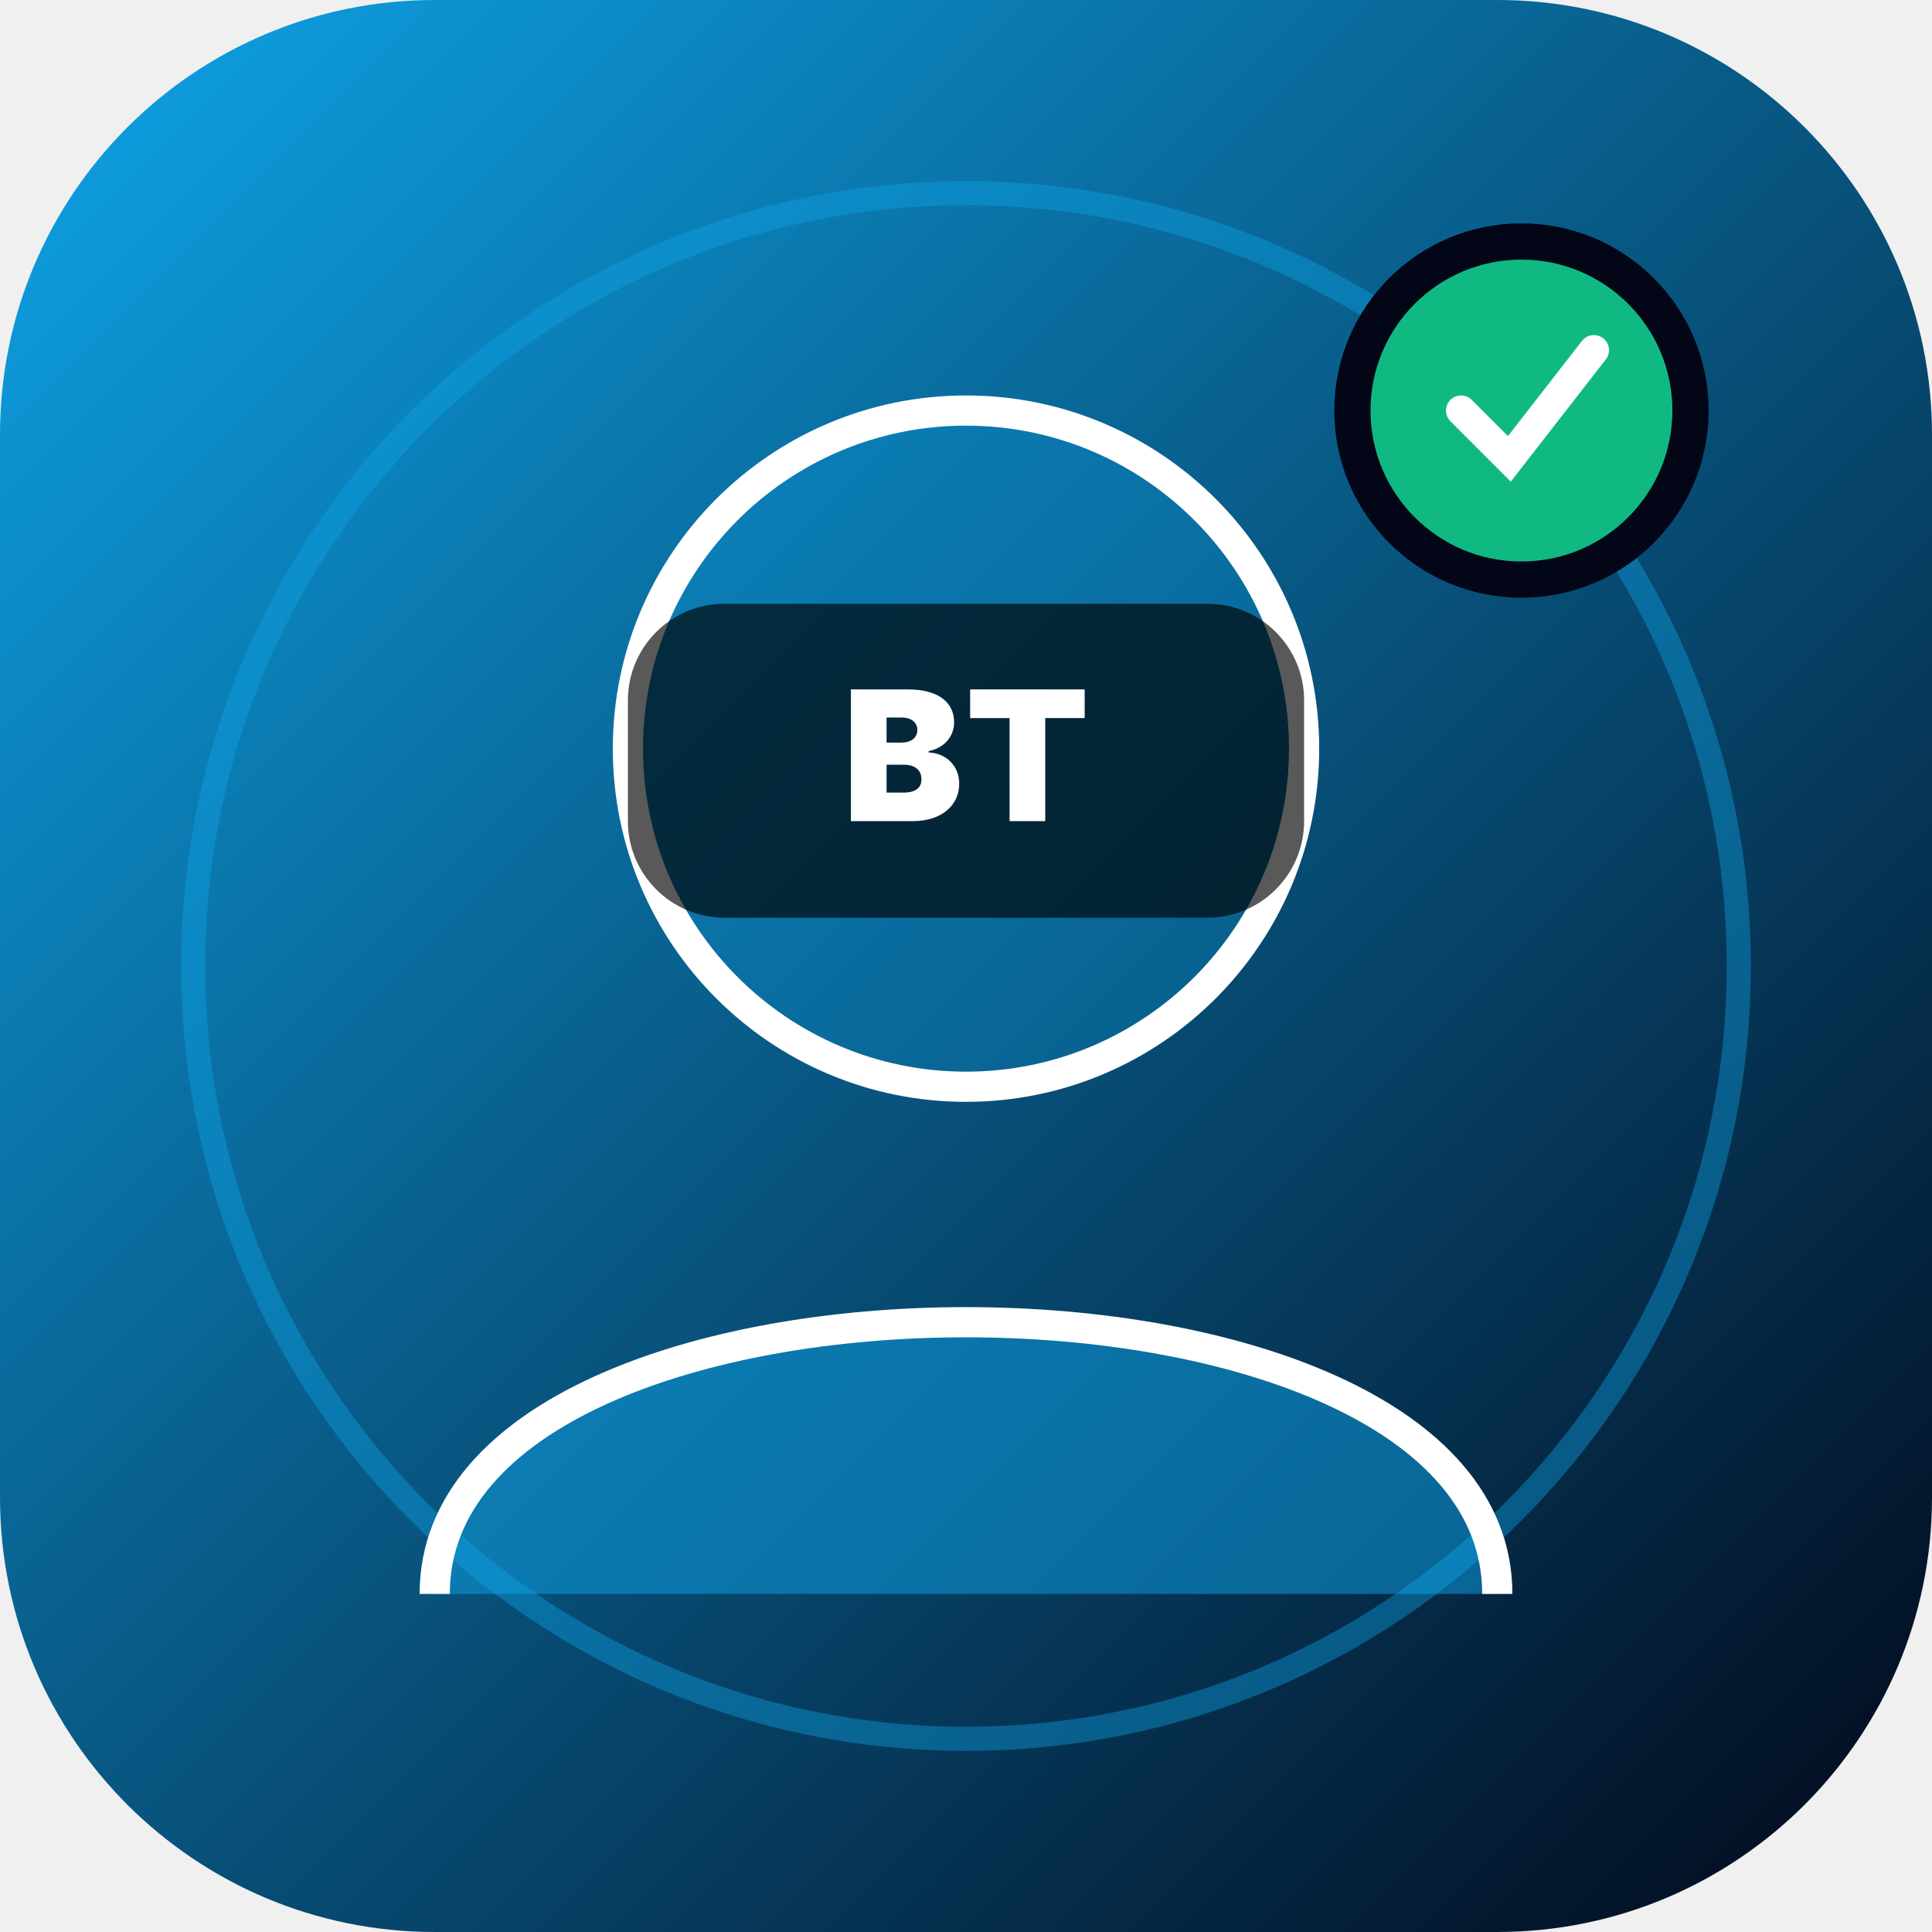
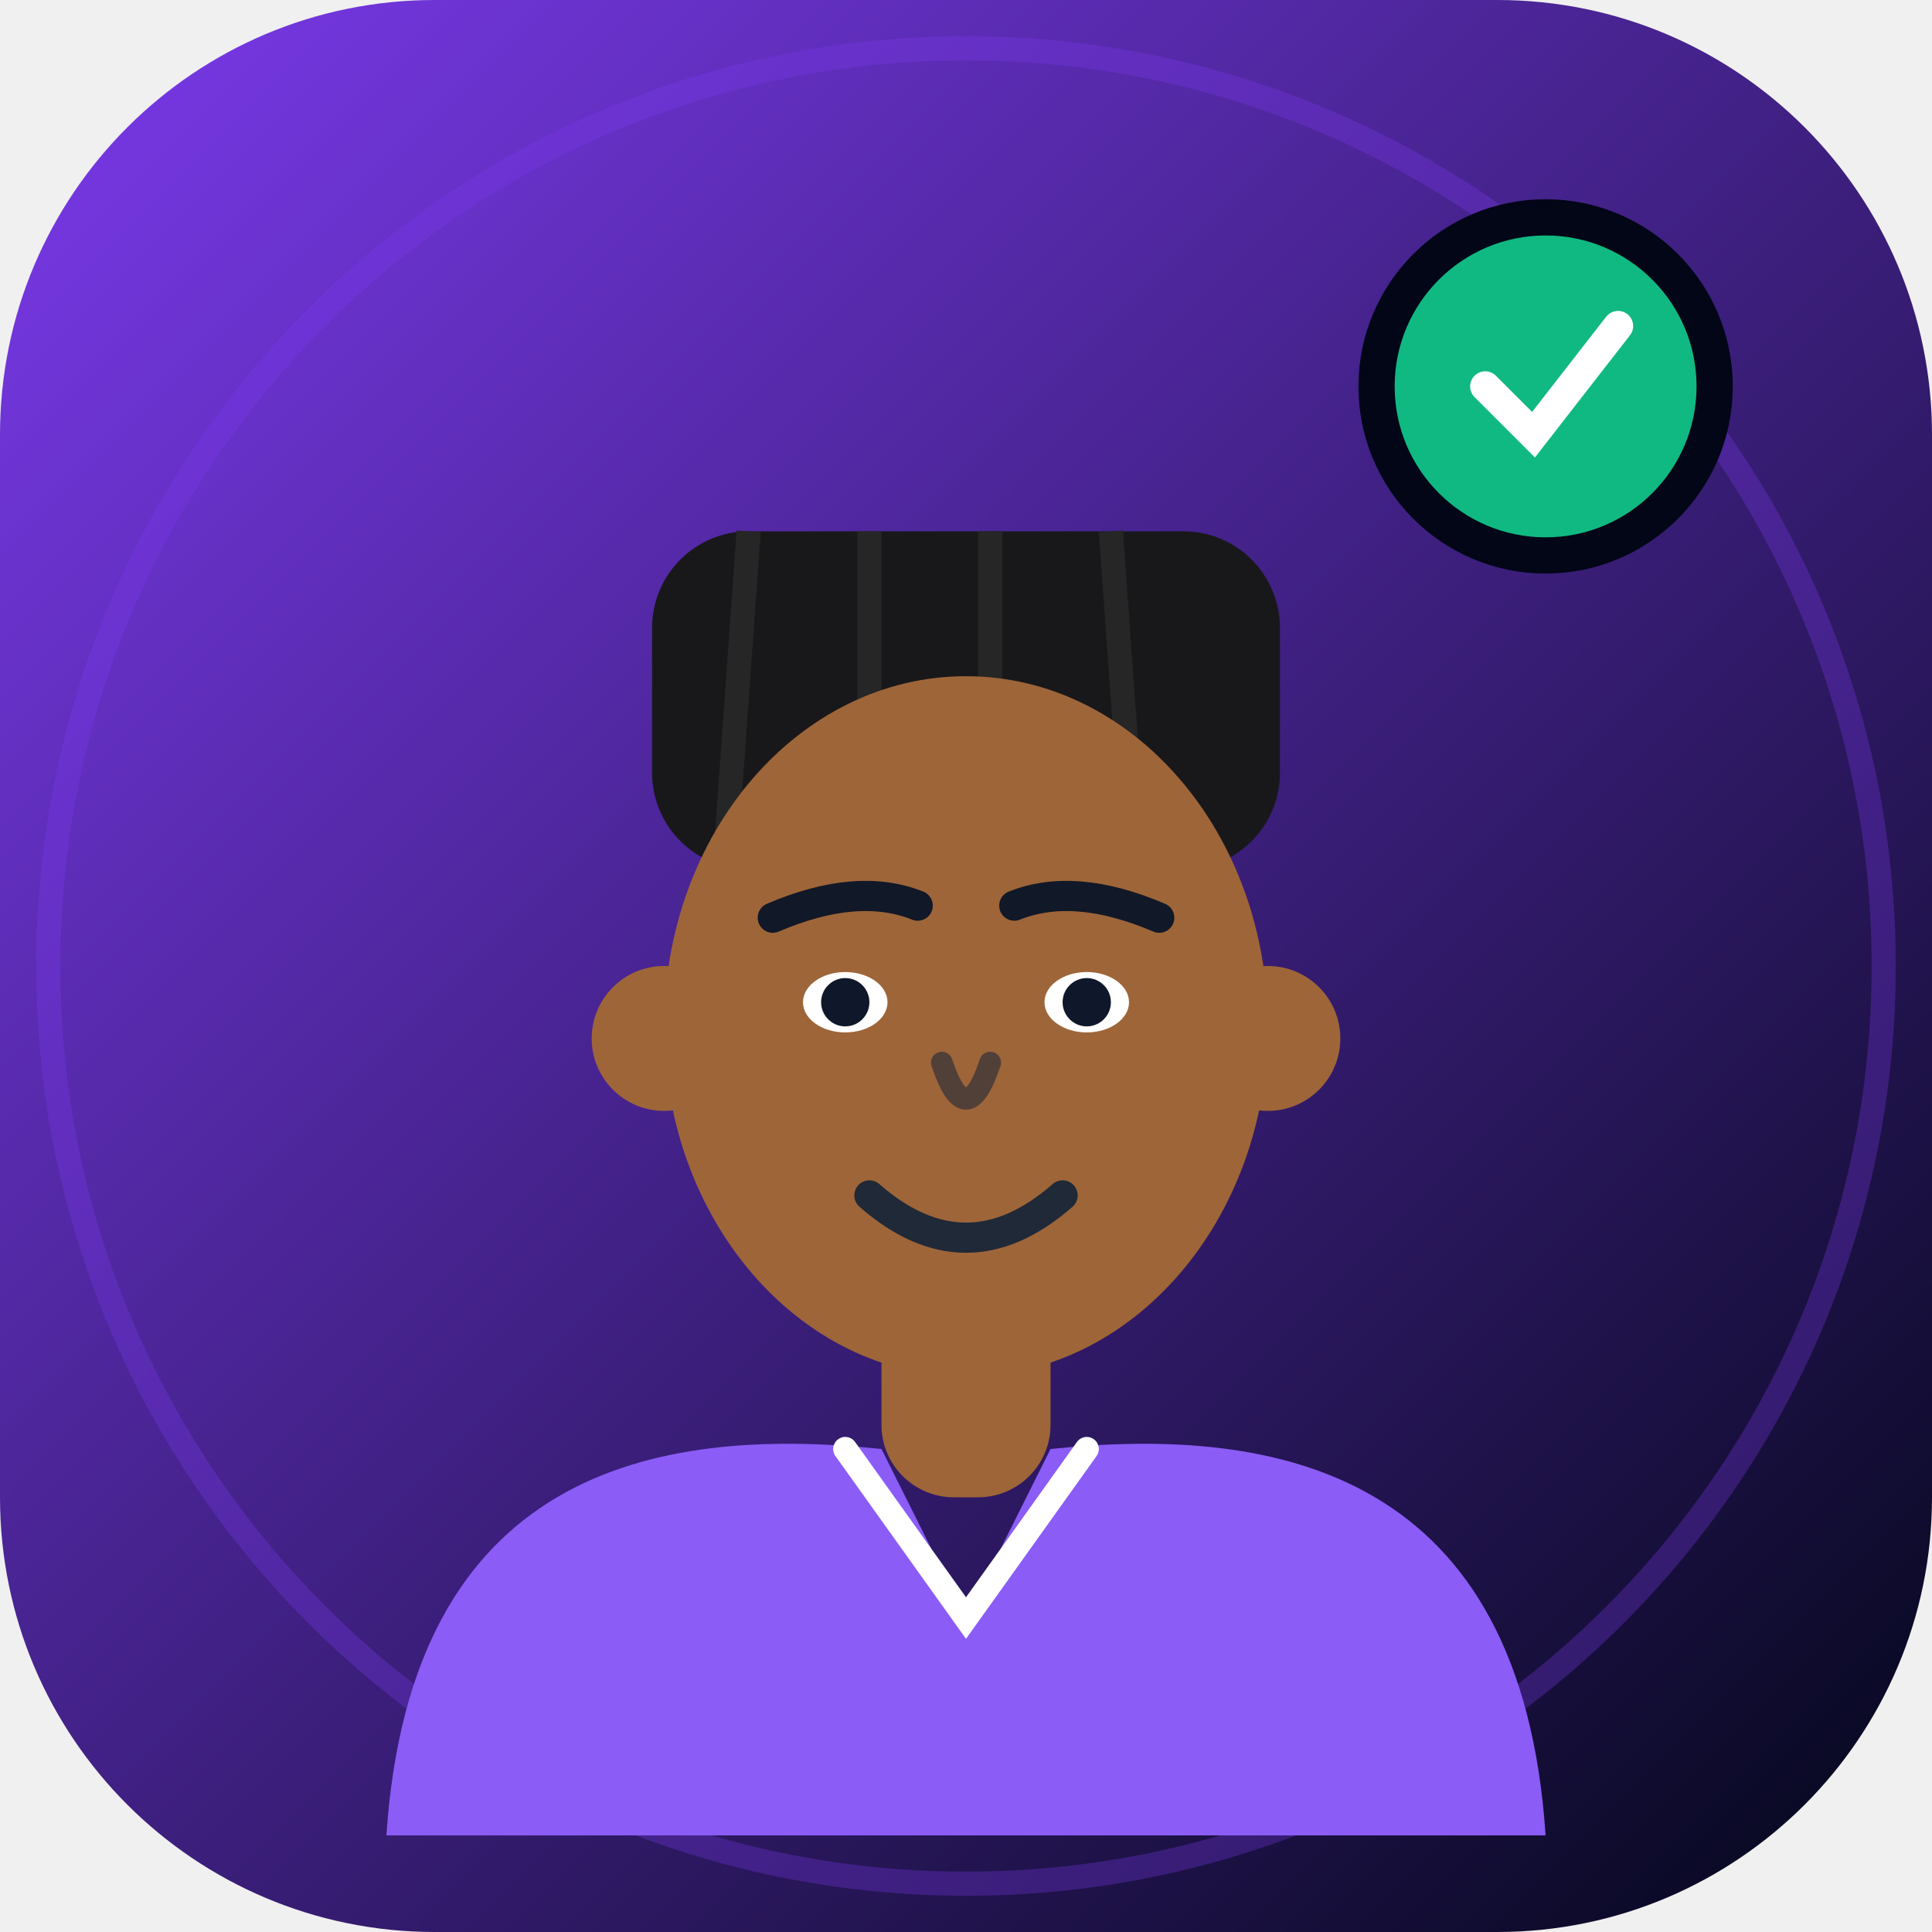
<svg xmlns="http://www.w3.org/2000/svg" viewBox="0 0 160 160" width="160" height="160">
  <defs>
-     <linearGradient id="avatarGrad11" x1="0" y1="0" x2="1" y2="1">
-       <stop offset="0%" stop-color="#0EA5E9" />
+     <linearGradient id="bgGrad12" x1="0" y1="0" x2="1" y2="1">
+       <stop offset="0%" stop-color="#7C3AED" />
      <stop offset="100%" stop-color="#020617" />
    </linearGradient>
  </defs>
-   <rect width="160" height="160" rx="36" fill="url(#avatarGrad11)" />
-   <circle cx="80" cy="80" r="64" fill="none" stroke="#0EA5E9" stroke-width="2" stroke-opacity="0.4" />
-   <circle cx="80" cy="62" r="28" fill="#0EA5E9" fill-opacity="0.25" stroke="#FFFFFF" stroke-width="2.5" />
-   <path d="M 36 132 C 36 102, 124 102, 124 132" fill="#0EA5E9" fill-opacity="0.5" stroke="#FFFFFF" stroke-width="2.5" />
-   <rect x="52" y="50" width="56" height="26" rx="8" fill="rgba(0,0,0,0.65)" />
-   <text x="80" y="68" font-family="system-ui, -apple-system, sans-serif" font-size="15" font-weight="900" fill="#FFFFFF" text-anchor="middle" letter-spacing="1">BT</text>
-   <circle cx="126" cy="34" r="14" fill="#10B981" stroke="#020617" stroke-width="3" />
-   <path d="M 121 34 L 125 38 L 132 29" fill="none" stroke="#FFFFFF" stroke-width="2.5" stroke-linecap="round" />
+   <rect width="160" height="160" rx="36" fill="url(#bgGrad12)" />
+   <circle cx="80" cy="80" r="76" fill="none" stroke="#7C3AED" stroke-width="2" stroke-opacity="0.3" />
+   <rect x="73" y="104" width="14" height="20" rx="6" fill="#9E6539" />
+   <path d="M 32 152 C 34 122, 54 118, 73 120 L 80 134 L 87 120 C 106 118, 126 122, 128 152 Z" fill="#8B5CF6" />
+   <path d="M 70 120 L 80 134 L 90 120" stroke="#FFFFFF" stroke-width="2" fill="none" stroke-linecap="round" />
+   <rect x="54" y="44" width="52" height="28" rx="8" fill="#18181B" />
+   <line x1="62" y1="44" x2="60" y2="72" stroke="#262626" stroke-width="2" />
+   <line x1="72" y1="44" x2="72" y2="70" stroke="#262626" stroke-width="2" />
+   <line x1="82" y1="44" x2="82" y2="70" stroke="#262626" stroke-width="2" />
+   <line x1="92" y1="44" x2="94" y2="72" stroke="#262626" stroke-width="2" />
+   <ellipse cx="80" cy="85" rx="25" ry="29" fill="#9E6539" />
+   <circle cx="55" cy="86" r="6" fill="#9E6539" />
+   <circle cx="105" cy="86" r="6" fill="#9E6539" />
+   <path d="M 64 76 Q 71 73 76 75" stroke="#111827" stroke-width="2.5" fill="none" stroke-linecap="round" />
+   <path d="M 84 75 Q 89 73 96 76" stroke="#111827" stroke-width="2.5" fill="none" stroke-linecap="round" />
+   <ellipse cx="70" cy="83" rx="3.5" ry="2.5" fill="#FFFFFF" />
+   <circle cx="70" cy="83" r="2" fill="#0F172A" />
+   <ellipse cx="90" cy="83" rx="3.5" ry="2.5" fill="#FFFFFF" />
+   <circle cx="90" cy="83" r="2" fill="#0F172A" />
+   <path d="M 78 88 Q 80 94 82 88" stroke="#1F2937" stroke-width="1.8" fill="none" stroke-linecap="round" stroke-opacity="0.6" />
+   <path d="M 72 99 Q 80 106 88 99" stroke="#1F2937" stroke-width="2.5" fill="none" stroke-linecap="round" />
+   <circle cx="128" cy="32" r="14" fill="#10B981" stroke="#020617" stroke-width="3" />
+   <path d="M 123 32 L 127 36 L 134 27" fill="none" stroke="#FFFFFF" stroke-width="2.5" stroke-linecap="round" />
</svg>
